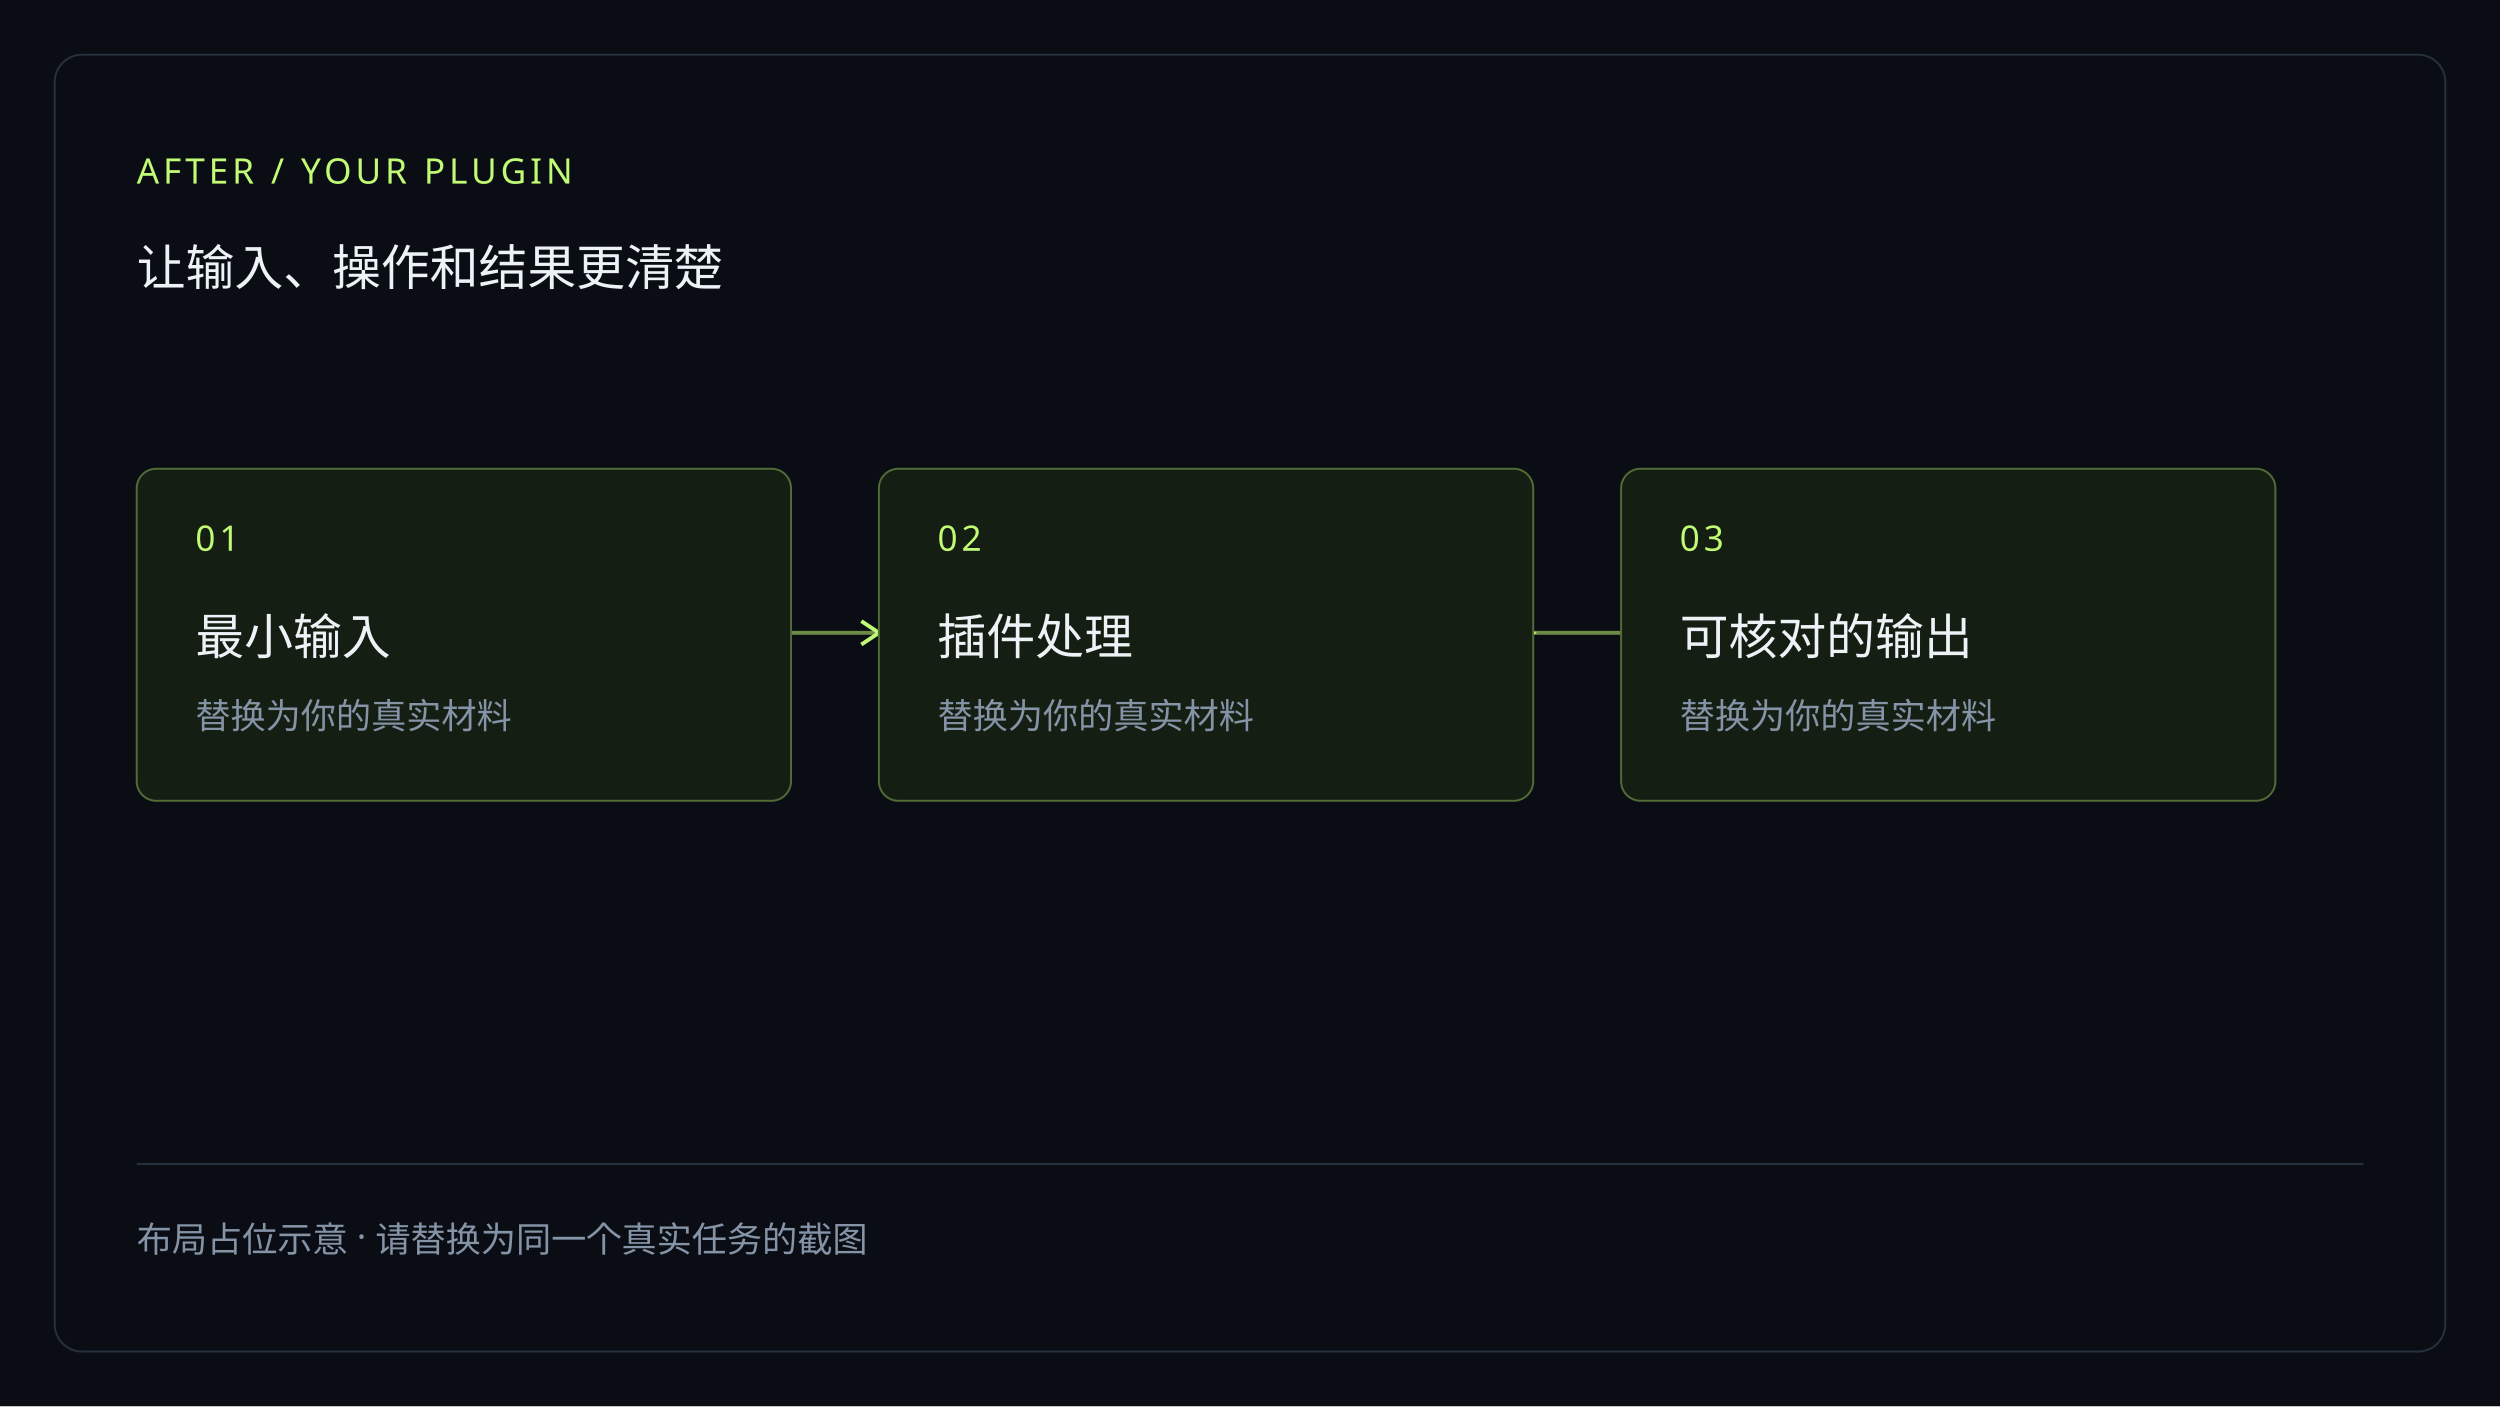
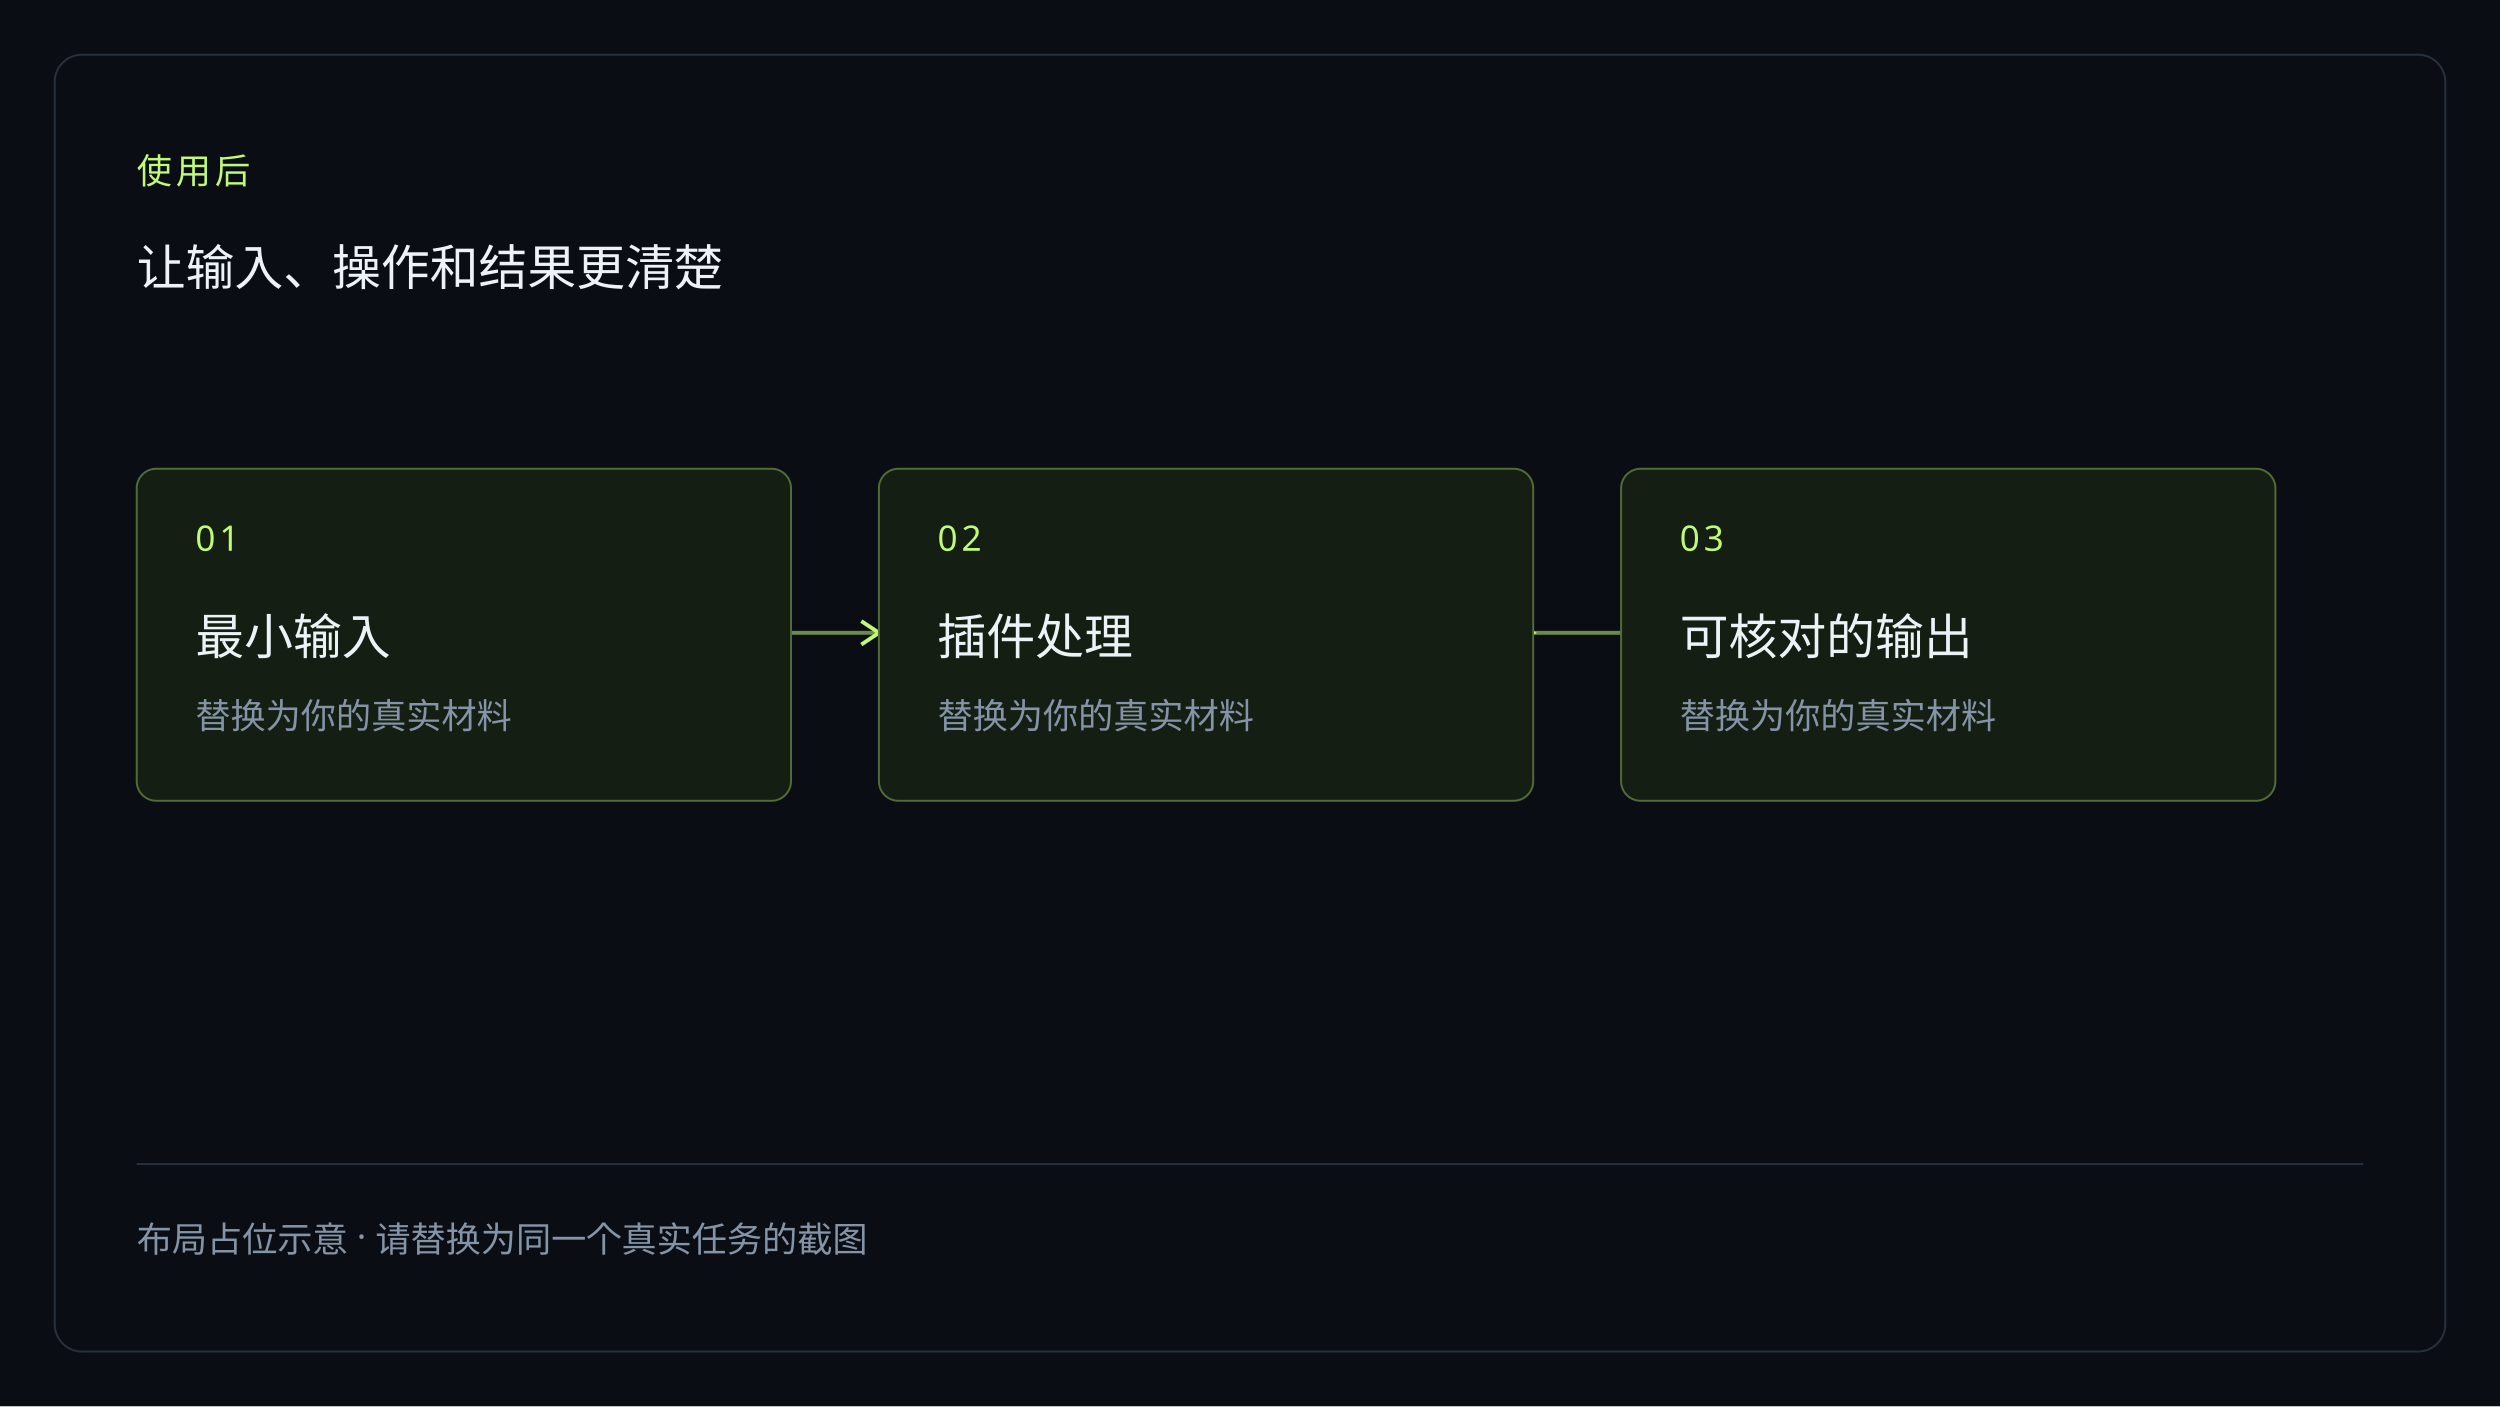
<svg xmlns="http://www.w3.org/2000/svg" width="1280" height="720" viewBox="0 0 1280 720">
  <style>text{font-family:'Segoe UI','Microsoft YaHei',sans-serif}.small{font-size:18px;fill:#c1fa74;letter-spacing:2px}.label{font-size:25px;fill:#edf2f7}.body{font-size:18px;fill:#8493a6}</style>
  <rect width="1280" height="720" fill="#0a0e14" />
  <rect x="28" y="28" width="1224" height="664" rx="14" fill="none" stroke="#27313d" />
-   <text x="70" y="94" class="small">AFTER / YOUR PLUGIN</text>
+   <text x="70" y="94" class="small">使用后</text>
  <text x="70" y="146" class="label">让输入、操作和结果更清楚</text>
  <path d="M405 324h45m335 0h45" stroke="#6c8b47" stroke-width="2" />
  <path d="m441 318 9 6-9 6m335-12 9 6-9 6" fill="none" stroke="#c1fa74" stroke-width="2" />
  <rect x="70" y="240" width="335" height="170" rx="10" fill="#141e12" stroke="#526c37" />
  <text x="100" y="282" class="small">01</text>
  <text x="100" y="335" class="label">最小输入</text>
  <text x="100" y="373" class="body">替换为你的真实材料</text>
  <rect x="450" y="240" width="335" height="170" rx="10" fill="#141e12" stroke="#526c37" />
  <text x="480" y="282" class="small">02</text>
  <text x="480" y="335" class="label">插件处理</text>
  <text x="480" y="373" class="body">替换为你的真实材料</text>
  <rect x="830" y="240" width="335" height="170" rx="10" fill="#141e12" stroke="#526c37" />
  <text x="860" y="282" class="small">03</text>
  <text x="860" y="335" class="label">可核对的输出</text>
  <text x="860" y="373" class="body">替换为你的真实材料</text>
  <path d="M70 596h1140" stroke="#27313d" />
  <text x="70" y="641" class="body">布局占位示意 · 请替换为同一个真实任务的截图</text>
</svg>
